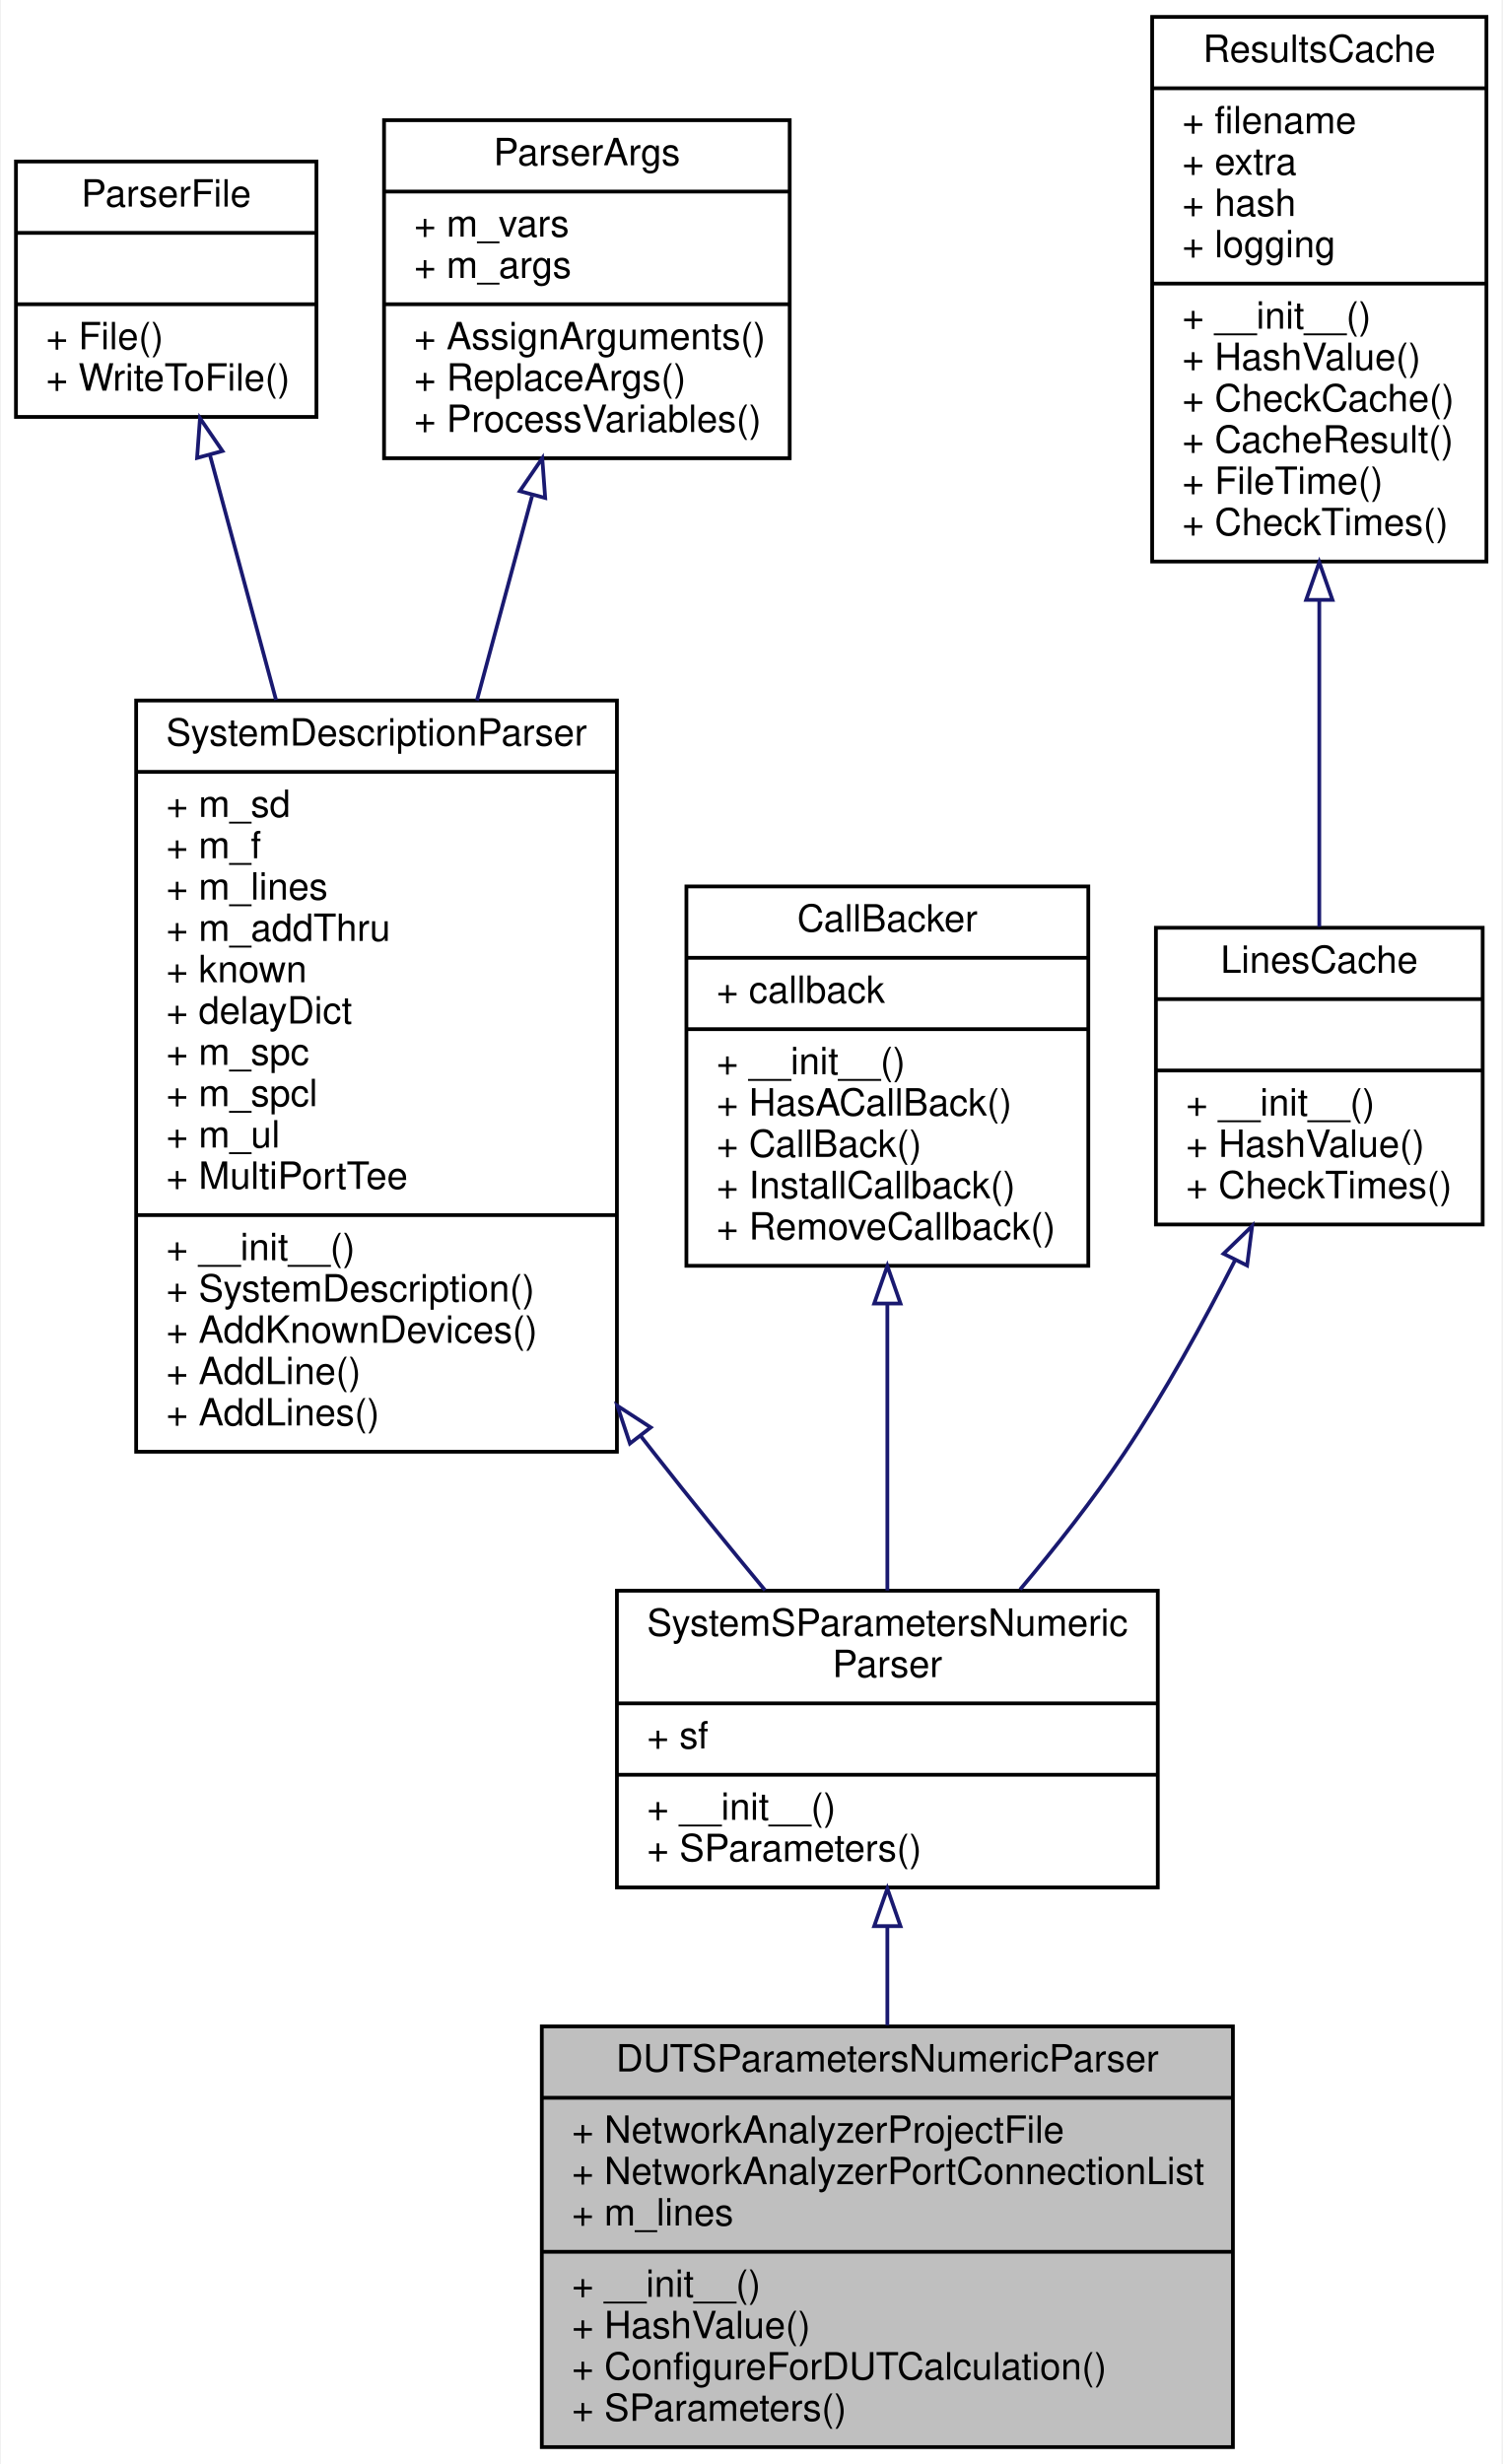
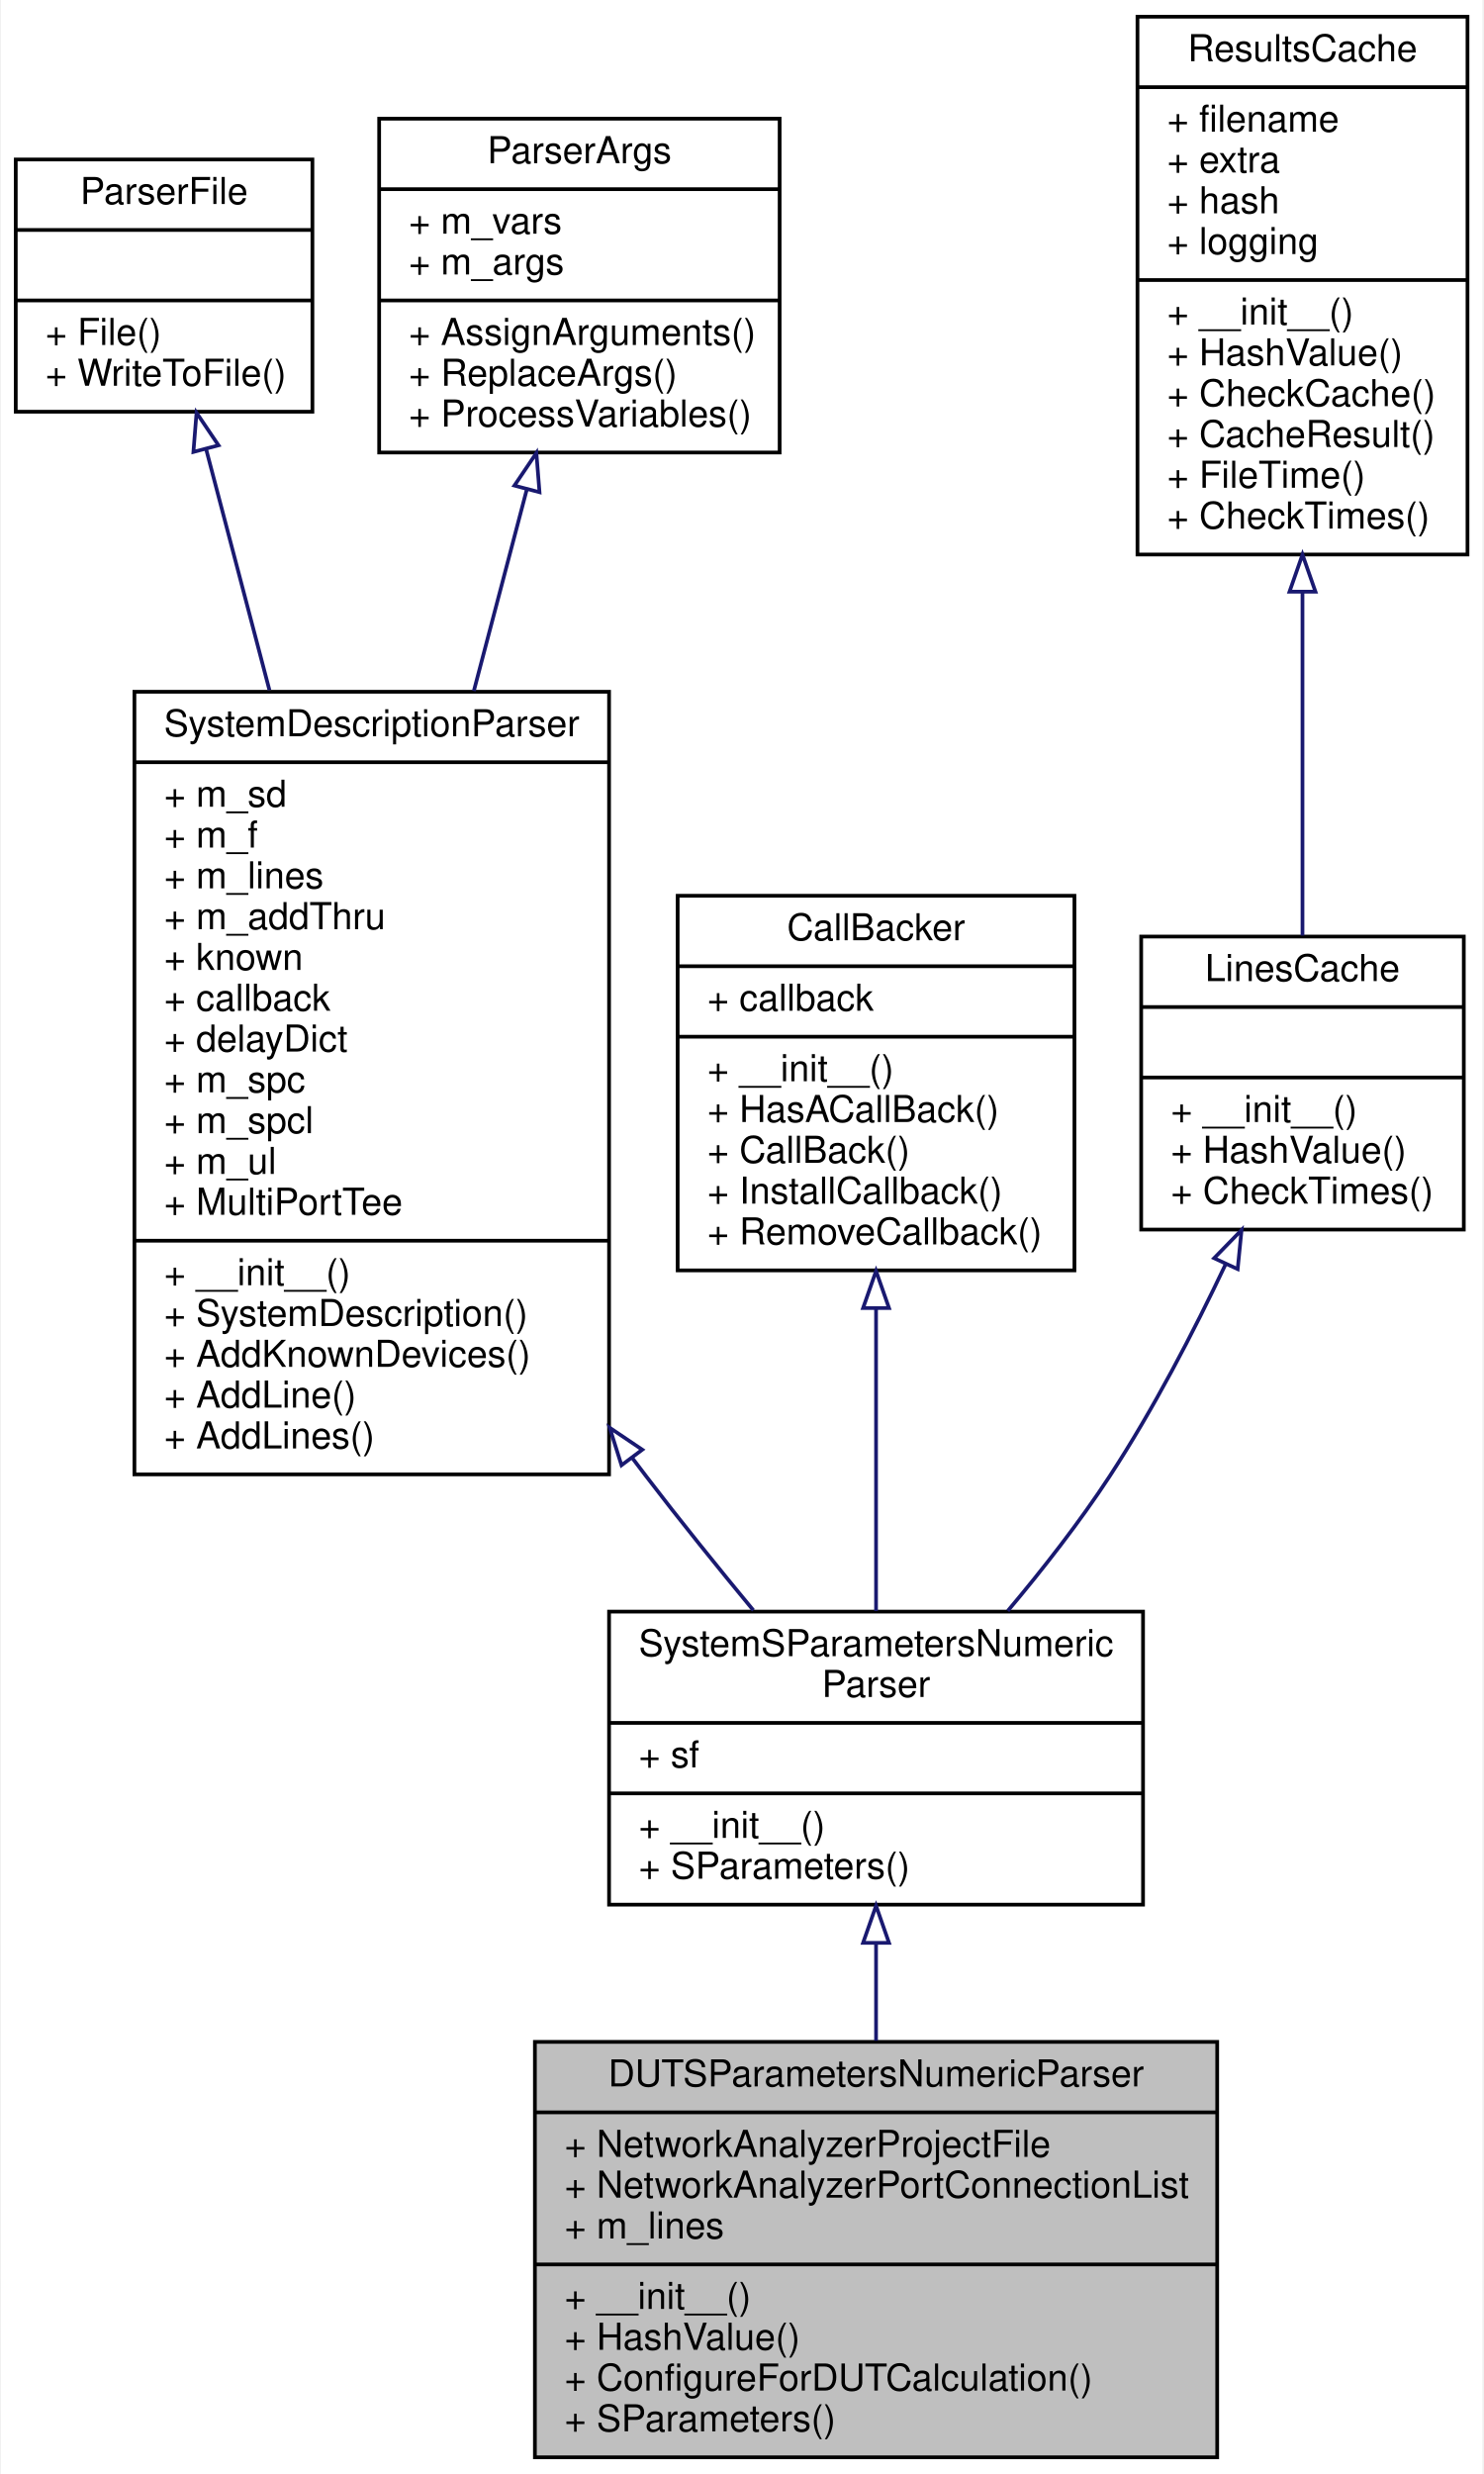
- <svg xmlns="http://www.w3.org/2000/svg" xmlns:xlink="http://www.w3.org/1999/xlink" width="400pt" height="656pt" viewBox="0.00 0.00 399.50 656.00">
-   <g id="graph0" class="graph" transform="scale(1 1) rotate(0) translate(4 652)">
-     <polygon fill="white" stroke="transparent" points="-4,4 -4,-652 395.5,-652 395.5,4 -4,4" />
+ <svg xmlns="http://www.w3.org/2000/svg" xmlns:xlink="http://www.w3.org/1999/xlink" width="400pt" height="667pt" viewBox="0.00 0.00 399.50 667.00">
+   <g id="graph0" class="graph" transform="scale(1 1) rotate(0) translate(4 663)">
+     <polygon fill="white" stroke="transparent" points="-4,4 -4,-663 395.5,-663 395.5,4 -4,4" />
    <g id="node1" class="node">
      <g id="a_node1">
        <a xlink:title="generates s-parameters of a DUT from a network analyzer model netlist">
          <polygon fill="#bfbfbf" stroke="black" points="140,-0.5 140,-112.5 324,-112.5 324,-0.5 140,-0.5" />
          <text text-anchor="middle" x="232" y="-100.5" font-family="Helvetica,sans-Serif" font-size="10.00">DUTSParametersNumericParser</text>
          <polyline fill="none" stroke="black" points="140,-93.5 324,-93.5 " />
          <text text-anchor="start" x="148" y="-81.5" font-family="Helvetica,sans-Serif" font-size="10.00">+ NetworkAnalyzerProjectFile</text>
          <text text-anchor="start" x="148" y="-70.5" font-family="Helvetica,sans-Serif" font-size="10.00">+ NetworkAnalyzerPortConnectionList</text>
          <text text-anchor="start" x="148" y="-59.5" font-family="Helvetica,sans-Serif" font-size="10.00">+ m_lines</text>
          <polyline fill="none" stroke="black" points="140,-52.5 324,-52.5 " />
          <text text-anchor="start" x="148" y="-40.5" font-family="Helvetica,sans-Serif" font-size="10.00">+ __init__()</text>
          <text text-anchor="start" x="148" y="-29.5" font-family="Helvetica,sans-Serif" font-size="10.00">+ HashValue()</text>
          <text text-anchor="start" x="148" y="-18.5" font-family="Helvetica,sans-Serif" font-size="10.00">+ ConfigureForDUTCalculation()</text>
          <text text-anchor="start" x="148" y="-7.5" font-family="Helvetica,sans-Serif" font-size="10.00">+ SParameters()</text>
        </a>
      </g>
    </g>
    <g id="node2" class="node">
      <g id="a_node2">
        <a xlink:href="classSignalIntegrity_1_1Lib_1_1Parsers_1_1SystemSParametersParser_1_1SystemSParametersNumericParser.xhtml" target="_top" xlink:title="generates system s-parameters from a netlist">
          <polygon fill="white" stroke="black" points="160,-149.5 160,-228.5 304,-228.5 304,-149.5 160,-149.5" />
          <text text-anchor="start" x="168" y="-216.5" font-family="Helvetica,sans-Serif" font-size="10.00">SystemSParametersNumeric</text>
          <text text-anchor="middle" x="232" y="-205.5" font-family="Helvetica,sans-Serif" font-size="10.00">Parser</text>
          <polyline fill="none" stroke="black" points="160,-198.5 304,-198.5 " />
          <text text-anchor="start" x="168" y="-186.5" font-family="Helvetica,sans-Serif" font-size="10.00">+ sf</text>
          <polyline fill="none" stroke="black" points="160,-179.5 304,-179.5 " />
          <text text-anchor="start" x="168" y="-167.5" font-family="Helvetica,sans-Serif" font-size="10.00">+ __init__()</text>
          <text text-anchor="start" x="168" y="-156.5" font-family="Helvetica,sans-Serif" font-size="10.00">+ SParameters()</text>
        </a>
      </g>
    </g>
    <g id="edge1" class="edge">
      <path fill="none" stroke="midnightblue" d="M232,-139.01C232,-130.46 232,-121.52 232,-112.81" />
      <polygon fill="none" stroke="midnightblue" points="228.5,-139.2 232,-149.2 235.5,-139.2 228.5,-139.2" />
    </g>
    <g id="node3" class="node">
      <g id="a_node3">
        <a xlink:href="classSignalIntegrity_1_1Lib_1_1Parsers_1_1SystemDescriptionParser_1_1SystemDescriptionParser.xhtml" target="_top" xlink:title="Parses netlists and produces system descriptions.">
-           <polygon fill="white" stroke="black" points="32,-265.5 32,-465.5 160,-465.5 160,-265.5 32,-265.5" />
-           <text text-anchor="middle" x="96" y="-453.5" font-family="Helvetica,sans-Serif" font-size="10.00">SystemDescriptionParser</text>
-           <polyline fill="none" stroke="black" points="32,-446.5 160,-446.5 " />
-           <text text-anchor="start" x="40" y="-434.5" font-family="Helvetica,sans-Serif" font-size="10.00">+ m_sd</text>
-           <text text-anchor="start" x="40" y="-423.5" font-family="Helvetica,sans-Serif" font-size="10.00">+ m_f</text>
-           <text text-anchor="start" x="40" y="-412.5" font-family="Helvetica,sans-Serif" font-size="10.00">+ m_lines</text>
-           <text text-anchor="start" x="40" y="-401.5" font-family="Helvetica,sans-Serif" font-size="10.00">+ m_addThru</text>
-           <text text-anchor="start" x="40" y="-390.5" font-family="Helvetica,sans-Serif" font-size="10.00">+ known</text>
+           <polygon fill="white" stroke="black" points="32,-265.5 32,-476.5 160,-476.5 160,-265.5 32,-265.5" />
+           <text text-anchor="middle" x="96" y="-464.5" font-family="Helvetica,sans-Serif" font-size="10.00">SystemDescriptionParser</text>
+           <polyline fill="none" stroke="black" points="32,-457.5 160,-457.5 " />
+           <text text-anchor="start" x="40" y="-445.5" font-family="Helvetica,sans-Serif" font-size="10.00">+ m_sd</text>
+           <text text-anchor="start" x="40" y="-434.5" font-family="Helvetica,sans-Serif" font-size="10.00">+ m_f</text>
+           <text text-anchor="start" x="40" y="-423.5" font-family="Helvetica,sans-Serif" font-size="10.00">+ m_lines</text>
+           <text text-anchor="start" x="40" y="-412.5" font-family="Helvetica,sans-Serif" font-size="10.00">+ m_addThru</text>
+           <text text-anchor="start" x="40" y="-401.5" font-family="Helvetica,sans-Serif" font-size="10.00">+ known</text>
+           <text text-anchor="start" x="40" y="-390.5" font-family="Helvetica,sans-Serif" font-size="10.00">+ callback</text>
          <text text-anchor="start" x="40" y="-379.5" font-family="Helvetica,sans-Serif" font-size="10.00">+ delayDict</text>
          <text text-anchor="start" x="40" y="-368.5" font-family="Helvetica,sans-Serif" font-size="10.00">+ m_spc</text>
          <text text-anchor="start" x="40" y="-357.5" font-family="Helvetica,sans-Serif" font-size="10.00">+ m_spcl</text>
          <text text-anchor="start" x="40" y="-346.5" font-family="Helvetica,sans-Serif" font-size="10.00">+ m_ul</text>
          <text text-anchor="start" x="40" y="-335.5" font-family="Helvetica,sans-Serif" font-size="10.00">+ MultiPortTee</text>
          <polyline fill="none" stroke="black" points="32,-328.5 160,-328.5 " />
          <text text-anchor="start" x="40" y="-316.5" font-family="Helvetica,sans-Serif" font-size="10.00">+ __init__()</text>
          <text text-anchor="start" x="40" y="-305.5" font-family="Helvetica,sans-Serif" font-size="10.00">+ SystemDescription()</text>
          <text text-anchor="start" x="40" y="-294.5" font-family="Helvetica,sans-Serif" font-size="10.00">+ AddKnownDevices()</text>
          <text text-anchor="start" x="40" y="-283.5" font-family="Helvetica,sans-Serif" font-size="10.00">+ AddLine()</text>
          <text text-anchor="start" x="40" y="-272.5" font-family="Helvetica,sans-Serif" font-size="10.00">+ AddLines()</text>
        </a>
      </g>
    </g>
    <g id="edge2" class="edge">
-       <path fill="none" stroke="midnightblue" d="M166.32,-269.71C167.55,-268.13 168.78,-266.56 170,-265 179.38,-253.04 189.83,-240.22 199.44,-228.62" />
-       <polygon fill="none" stroke="midnightblue" points="163.46,-267.69 160.11,-277.74 169,-271.97 163.46,-267.69" />
+       <path fill="none" stroke="midnightblue" d="M166.33,-269.83C167.56,-268.21 168.78,-266.59 170,-265 179.13,-253.05 189.4,-240.35 198.92,-228.85" />
+       <polygon fill="none" stroke="midnightblue" points="163.35,-267.97 160.17,-278.08 168.96,-272.16 163.35,-267.97" />
    </g>
    <g id="node4" class="node">
      <g id="a_node4">
        <a xlink:href="classSignalIntegrity_1_1Lib_1_1Parsers_1_1ParserFile_1_1ParserFile.xhtml" target="_top" xlink:title="file handling base class for parsers">
-           <polygon fill="white" stroke="black" points="0,-541 0,-609 80,-609 80,-541 0,-541" />
-           <text text-anchor="middle" x="40" y="-597" font-family="Helvetica,sans-Serif" font-size="10.00">ParserFile</text>
-           <polyline fill="none" stroke="black" points="0,-590 80,-590 " />
-           <text text-anchor="middle" x="40" y="-578" font-family="Helvetica,sans-Serif" font-size="10.00"> </text>
-           <polyline fill="none" stroke="black" points="0,-571 80,-571 " />
-           <text text-anchor="start" x="8" y="-559" font-family="Helvetica,sans-Serif" font-size="10.00">+ File()</text>
-           <text text-anchor="start" x="8" y="-548" font-family="Helvetica,sans-Serif" font-size="10.00">+ WriteToFile()</text>
+           <polygon fill="white" stroke="black" points="0,-552 0,-620 80,-620 80,-552 0,-552" />
+           <text text-anchor="middle" x="40" y="-608" font-family="Helvetica,sans-Serif" font-size="10.00">ParserFile</text>
+           <polyline fill="none" stroke="black" points="0,-601 80,-601 " />
+           <text text-anchor="middle" x="40" y="-589" font-family="Helvetica,sans-Serif" font-size="10.00"> </text>
+           <polyline fill="none" stroke="black" points="0,-582 80,-582 " />
+           <text text-anchor="start" x="8" y="-570" font-family="Helvetica,sans-Serif" font-size="10.00">+ File()</text>
+           <text text-anchor="start" x="8" y="-559" font-family="Helvetica,sans-Serif" font-size="10.00">+ WriteToFile()</text>
        </a>
      </g>
    </g>
    <g id="edge3" class="edge">
-       <path fill="none" stroke="midnightblue" d="M51.65,-530.83C56.79,-511.8 63.05,-488.58 69.24,-465.66" />
-       <polygon fill="none" stroke="midnightblue" points="48.22,-530.09 49,-540.66 54.98,-531.92 48.22,-530.09" />
+       <path fill="none" stroke="midnightblue" d="M51.32,-541.96C56.29,-523.05 62.36,-499.95 68.41,-476.94" />
+       <polygon fill="none" stroke="midnightblue" points="47.91,-541.16 48.75,-551.72 54.68,-542.94 47.91,-541.16" />
    </g>
    <g id="node5" class="node">
      <g id="a_node5">
        <a xlink:href="classSignalIntegrity_1_1Lib_1_1Parsers_1_1ParserArgs_1_1ParserArgs.xhtml" target="_top" xlink:title="argument handling base class for parsers">
-           <polygon fill="white" stroke="black" points="98,-530 98,-620 206,-620 206,-530 98,-530" />
-           <text text-anchor="middle" x="152" y="-608" font-family="Helvetica,sans-Serif" font-size="10.00">ParserArgs</text>
-           <polyline fill="none" stroke="black" points="98,-601 206,-601 " />
-           <text text-anchor="start" x="106" y="-589" font-family="Helvetica,sans-Serif" font-size="10.00">+ m_vars</text>
-           <text text-anchor="start" x="106" y="-578" font-family="Helvetica,sans-Serif" font-size="10.00">+ m_args</text>
-           <polyline fill="none" stroke="black" points="98,-571 206,-571 " />
-           <text text-anchor="start" x="106" y="-559" font-family="Helvetica,sans-Serif" font-size="10.00">+ AssignArguments()</text>
-           <text text-anchor="start" x="106" y="-548" font-family="Helvetica,sans-Serif" font-size="10.00">+ ReplaceArgs()</text>
-           <text text-anchor="start" x="106" y="-537" font-family="Helvetica,sans-Serif" font-size="10.00">+ ProcessVariables()</text>
+           <polygon fill="white" stroke="black" points="98,-541 98,-631 206,-631 206,-541 98,-541" />
+           <text text-anchor="middle" x="152" y="-619" font-family="Helvetica,sans-Serif" font-size="10.00">ParserArgs</text>
+           <polyline fill="none" stroke="black" points="98,-612 206,-612 " />
+           <text text-anchor="start" x="106" y="-600" font-family="Helvetica,sans-Serif" font-size="10.00">+ m_vars</text>
+           <text text-anchor="start" x="106" y="-589" font-family="Helvetica,sans-Serif" font-size="10.00">+ m_args</text>
+           <polyline fill="none" stroke="black" points="98,-582 206,-582 " />
+           <text text-anchor="start" x="106" y="-570" font-family="Helvetica,sans-Serif" font-size="10.00">+ AssignArguments()</text>
+           <text text-anchor="start" x="106" y="-559" font-family="Helvetica,sans-Serif" font-size="10.00">+ ReplaceArgs()</text>
+           <text text-anchor="start" x="106" y="-548" font-family="Helvetica,sans-Serif" font-size="10.00">+ ProcessVariables()</text>
        </a>
      </g>
    </g>
    <g id="edge4" class="edge">
-       <path fill="none" stroke="midnightblue" d="M137.4,-519.91C132.89,-503.2 127.78,-484.25 122.72,-465.51" />
-       <polygon fill="none" stroke="midnightblue" points="134.14,-521.25 140.12,-529.99 140.9,-519.43 134.14,-521.25" />
+       <path fill="none" stroke="midnightblue" d="M137.77,-530.86C133.41,-514.28 128.46,-495.45 123.53,-476.7" />
+       <polygon fill="none" stroke="midnightblue" points="134.47,-532.08 140.4,-540.87 141.24,-530.3 134.47,-532.08" />
    </g>
    <g id="node6" class="node">
      <g id="a_node6">
        <a xlink:href="classSignalIntegrity_1_1Lib_1_1CallBacker_1_1CallBacker.xhtml" target="_top" xlink:title="Handles Callbacks that allow progress reporting during long calculations and capability to abort.">
-           <polygon fill="white" stroke="black" points="178.5,-315 178.5,-416 285.5,-416 285.5,-315 178.5,-315" />
-           <text text-anchor="middle" x="232" y="-404" font-family="Helvetica,sans-Serif" font-size="10.00">CallBacker</text>
-           <polyline fill="none" stroke="black" points="178.5,-397 285.5,-397 " />
-           <text text-anchor="start" x="186.5" y="-385" font-family="Helvetica,sans-Serif" font-size="10.00">+ callback</text>
-           <polyline fill="none" stroke="black" points="178.5,-378 285.5,-378 " />
-           <text text-anchor="start" x="186.5" y="-366" font-family="Helvetica,sans-Serif" font-size="10.00">+ __init__()</text>
-           <text text-anchor="start" x="186.5" y="-355" font-family="Helvetica,sans-Serif" font-size="10.00">+ HasACallBack()</text>
-           <text text-anchor="start" x="186.5" y="-344" font-family="Helvetica,sans-Serif" font-size="10.00">+ CallBack()</text>
-           <text text-anchor="start" x="186.5" y="-333" font-family="Helvetica,sans-Serif" font-size="10.00">+ InstallCallback()</text>
-           <text text-anchor="start" x="186.5" y="-322" font-family="Helvetica,sans-Serif" font-size="10.00">+ RemoveCallback()</text>
+           <polygon fill="white" stroke="black" points="178.5,-320.5 178.5,-421.5 285.5,-421.5 285.5,-320.5 178.5,-320.5" />
+           <text text-anchor="middle" x="232" y="-409.5" font-family="Helvetica,sans-Serif" font-size="10.00">CallBacker</text>
+           <polyline fill="none" stroke="black" points="178.5,-402.5 285.5,-402.5 " />
+           <text text-anchor="start" x="186.5" y="-390.5" font-family="Helvetica,sans-Serif" font-size="10.00">+ callback</text>
+           <polyline fill="none" stroke="black" points="178.5,-383.5 285.5,-383.5 " />
+           <text text-anchor="start" x="186.5" y="-371.5" font-family="Helvetica,sans-Serif" font-size="10.00">+ __init__()</text>
+           <text text-anchor="start" x="186.5" y="-360.5" font-family="Helvetica,sans-Serif" font-size="10.00">+ HasACallBack()</text>
+           <text text-anchor="start" x="186.5" y="-349.5" font-family="Helvetica,sans-Serif" font-size="10.00">+ CallBack()</text>
+           <text text-anchor="start" x="186.5" y="-338.5" font-family="Helvetica,sans-Serif" font-size="10.00">+ InstallCallback()</text>
+           <text text-anchor="start" x="186.5" y="-327.5" font-family="Helvetica,sans-Serif" font-size="10.00">+ RemoveCallback()</text>
        </a>
      </g>
    </g>
    <g id="edge5" class="edge">
-       <path fill="none" stroke="midnightblue" d="M232,-304.76C232,-279.55 232,-250.92 232,-228.56" />
-       <polygon fill="none" stroke="midnightblue" points="228.5,-304.96 232,-314.96 235.5,-304.96 228.5,-304.96" />
+       <path fill="none" stroke="midnightblue" d="M232,-310.26C232,-283.38 232,-252.43 232,-228.66" />
+       <polygon fill="none" stroke="midnightblue" points="228.5,-310.34 232,-320.34 235.5,-310.34 228.5,-310.34" />
    </g>
    <g id="node7" class="node">
      <g id="a_node7">
        <a xlink:href="classSignalIntegrity_1_1Lib_1_1ResultsCache_1_1LinesCache.xhtml" target="_top" xlink:title="Caches results calculated based on netlist lines, as used in all of the parser classes.">
-           <polygon fill="white" stroke="black" points="303.5,-326 303.5,-405 390.5,-405 390.5,-326 303.5,-326" />
-           <text text-anchor="middle" x="347" y="-393" font-family="Helvetica,sans-Serif" font-size="10.00">LinesCache</text>
-           <polyline fill="none" stroke="black" points="303.5,-386 390.5,-386 " />
-           <text text-anchor="middle" x="347" y="-374" font-family="Helvetica,sans-Serif" font-size="10.00"> </text>
-           <polyline fill="none" stroke="black" points="303.5,-367 390.5,-367 " />
-           <text text-anchor="start" x="311.5" y="-355" font-family="Helvetica,sans-Serif" font-size="10.00">+ __init__()</text>
-           <text text-anchor="start" x="311.5" y="-344" font-family="Helvetica,sans-Serif" font-size="10.00">+ HashValue()</text>
-           <text text-anchor="start" x="311.5" y="-333" font-family="Helvetica,sans-Serif" font-size="10.00">+ CheckTimes()</text>
+           <polygon fill="white" stroke="black" points="303.5,-331.5 303.5,-410.5 390.5,-410.5 390.5,-331.5 303.5,-331.5" />
+           <text text-anchor="middle" x="347" y="-398.5" font-family="Helvetica,sans-Serif" font-size="10.00">LinesCache</text>
+           <polyline fill="none" stroke="black" points="303.5,-391.5 390.5,-391.5 " />
+           <text text-anchor="middle" x="347" y="-379.5" font-family="Helvetica,sans-Serif" font-size="10.00"> </text>
+           <polyline fill="none" stroke="black" points="303.5,-372.5 390.5,-372.5 " />
+           <text text-anchor="start" x="311.5" y="-360.5" font-family="Helvetica,sans-Serif" font-size="10.00">+ __init__()</text>
+           <text text-anchor="start" x="311.5" y="-349.5" font-family="Helvetica,sans-Serif" font-size="10.00">+ HashValue()</text>
+           <text text-anchor="start" x="311.5" y="-338.5" font-family="Helvetica,sans-Serif" font-size="10.00">+ CheckTimes()</text>
        </a>
      </g>
    </g>
    <g id="edge6" class="edge">
-       <path fill="none" stroke="midnightblue" d="M324.58,-316.51C316.06,-299.76 305.8,-281.12 295,-265 286.77,-252.71 276.85,-240.11 267.35,-228.83" />
-       <polygon fill="none" stroke="midnightblue" points="321.51,-318.21 329.12,-325.59 327.78,-315.08 321.51,-318.21" />
+       <path fill="none" stroke="midnightblue" d="M326.33,-322.28C317.59,-303.84 306.72,-282.91 295,-265 286.9,-252.62 277.03,-239.99 267.53,-228.71" />
+       <polygon fill="none" stroke="midnightblue" points="323.17,-323.79 330.57,-331.38 329.52,-320.84 323.17,-323.79" />
    </g>
    <g id="node8" class="node">
      <g id="a_node8">
        <a xlink:href="classSignalIntegrity_1_1Lib_1_1ResultsCache_1_1ResultsCache.xhtml" target="_top" xlink:title="base class for results caching">
-           <polygon fill="white" stroke="black" points="302.5,-502.5 302.5,-647.5 391.5,-647.5 391.5,-502.5 302.5,-502.5" />
-           <text text-anchor="middle" x="347" y="-635.5" font-family="Helvetica,sans-Serif" font-size="10.00">ResultsCache</text>
-           <polyline fill="none" stroke="black" points="302.5,-628.5 391.5,-628.5 " />
-           <text text-anchor="start" x="310.5" y="-616.5" font-family="Helvetica,sans-Serif" font-size="10.00">+ filename</text>
-           <text text-anchor="start" x="310.5" y="-605.5" font-family="Helvetica,sans-Serif" font-size="10.00">+ extra</text>
-           <text text-anchor="start" x="310.5" y="-594.5" font-family="Helvetica,sans-Serif" font-size="10.00">+ hash</text>
-           <text text-anchor="start" x="310.5" y="-583.5" font-family="Helvetica,sans-Serif" font-size="10.00">+ logging</text>
-           <polyline fill="none" stroke="black" points="302.5,-576.5 391.5,-576.5 " />
-           <text text-anchor="start" x="310.5" y="-564.5" font-family="Helvetica,sans-Serif" font-size="10.00">+ __init__()</text>
-           <text text-anchor="start" x="310.5" y="-553.5" font-family="Helvetica,sans-Serif" font-size="10.00">+ HashValue()</text>
-           <text text-anchor="start" x="310.5" y="-542.5" font-family="Helvetica,sans-Serif" font-size="10.00">+ CheckCache()</text>
-           <text text-anchor="start" x="310.5" y="-531.5" font-family="Helvetica,sans-Serif" font-size="10.00">+ CacheResult()</text>
-           <text text-anchor="start" x="310.5" y="-520.5" font-family="Helvetica,sans-Serif" font-size="10.00">+ FileTime()</text>
-           <text text-anchor="start" x="310.5" y="-509.5" font-family="Helvetica,sans-Serif" font-size="10.00">+ CheckTimes()</text>
+           <polygon fill="white" stroke="black" points="302.5,-513.5 302.5,-658.5 391.5,-658.5 391.5,-513.5 302.5,-513.5" />
+           <text text-anchor="middle" x="347" y="-646.5" font-family="Helvetica,sans-Serif" font-size="10.00">ResultsCache</text>
+           <polyline fill="none" stroke="black" points="302.5,-639.5 391.5,-639.5 " />
+           <text text-anchor="start" x="310.5" y="-627.5" font-family="Helvetica,sans-Serif" font-size="10.00">+ filename</text>
+           <text text-anchor="start" x="310.5" y="-616.5" font-family="Helvetica,sans-Serif" font-size="10.00">+ extra</text>
+           <text text-anchor="start" x="310.5" y="-605.5" font-family="Helvetica,sans-Serif" font-size="10.00">+ hash</text>
+           <text text-anchor="start" x="310.5" y="-594.5" font-family="Helvetica,sans-Serif" font-size="10.00">+ logging</text>
+           <polyline fill="none" stroke="black" points="302.5,-587.5 391.5,-587.5 " />
+           <text text-anchor="start" x="310.5" y="-575.5" font-family="Helvetica,sans-Serif" font-size="10.00">+ __init__()</text>
+           <text text-anchor="start" x="310.5" y="-564.5" font-family="Helvetica,sans-Serif" font-size="10.00">+ HashValue()</text>
+           <text text-anchor="start" x="310.5" y="-553.5" font-family="Helvetica,sans-Serif" font-size="10.00">+ CheckCache()</text>
+           <text text-anchor="start" x="310.5" y="-542.5" font-family="Helvetica,sans-Serif" font-size="10.00">+ CacheResult()</text>
+           <text text-anchor="start" x="310.5" y="-531.5" font-family="Helvetica,sans-Serif" font-size="10.00">+ FileTime()</text>
+           <text text-anchor="start" x="310.5" y="-520.5" font-family="Helvetica,sans-Serif" font-size="10.00">+ CheckTimes()</text>
        </a>
      </g>
    </g>
    <g id="edge7" class="edge">
-       <path fill="none" stroke="midnightblue" d="M347,-492.25C347,-462.27 347,-429.73 347,-405.26" />
-       <polygon fill="none" stroke="midnightblue" points="343.5,-492.3 347,-502.3 350.5,-492.3 343.5,-492.3" />
+       <path fill="none" stroke="midnightblue" d="M347,-503.29C347,-471.5 347,-436.59 347,-410.76" />
+       <polygon fill="none" stroke="midnightblue" points="343.5,-503.48 347,-513.48 350.5,-503.48 343.5,-503.48" />
    </g>
  </g>
</svg>
